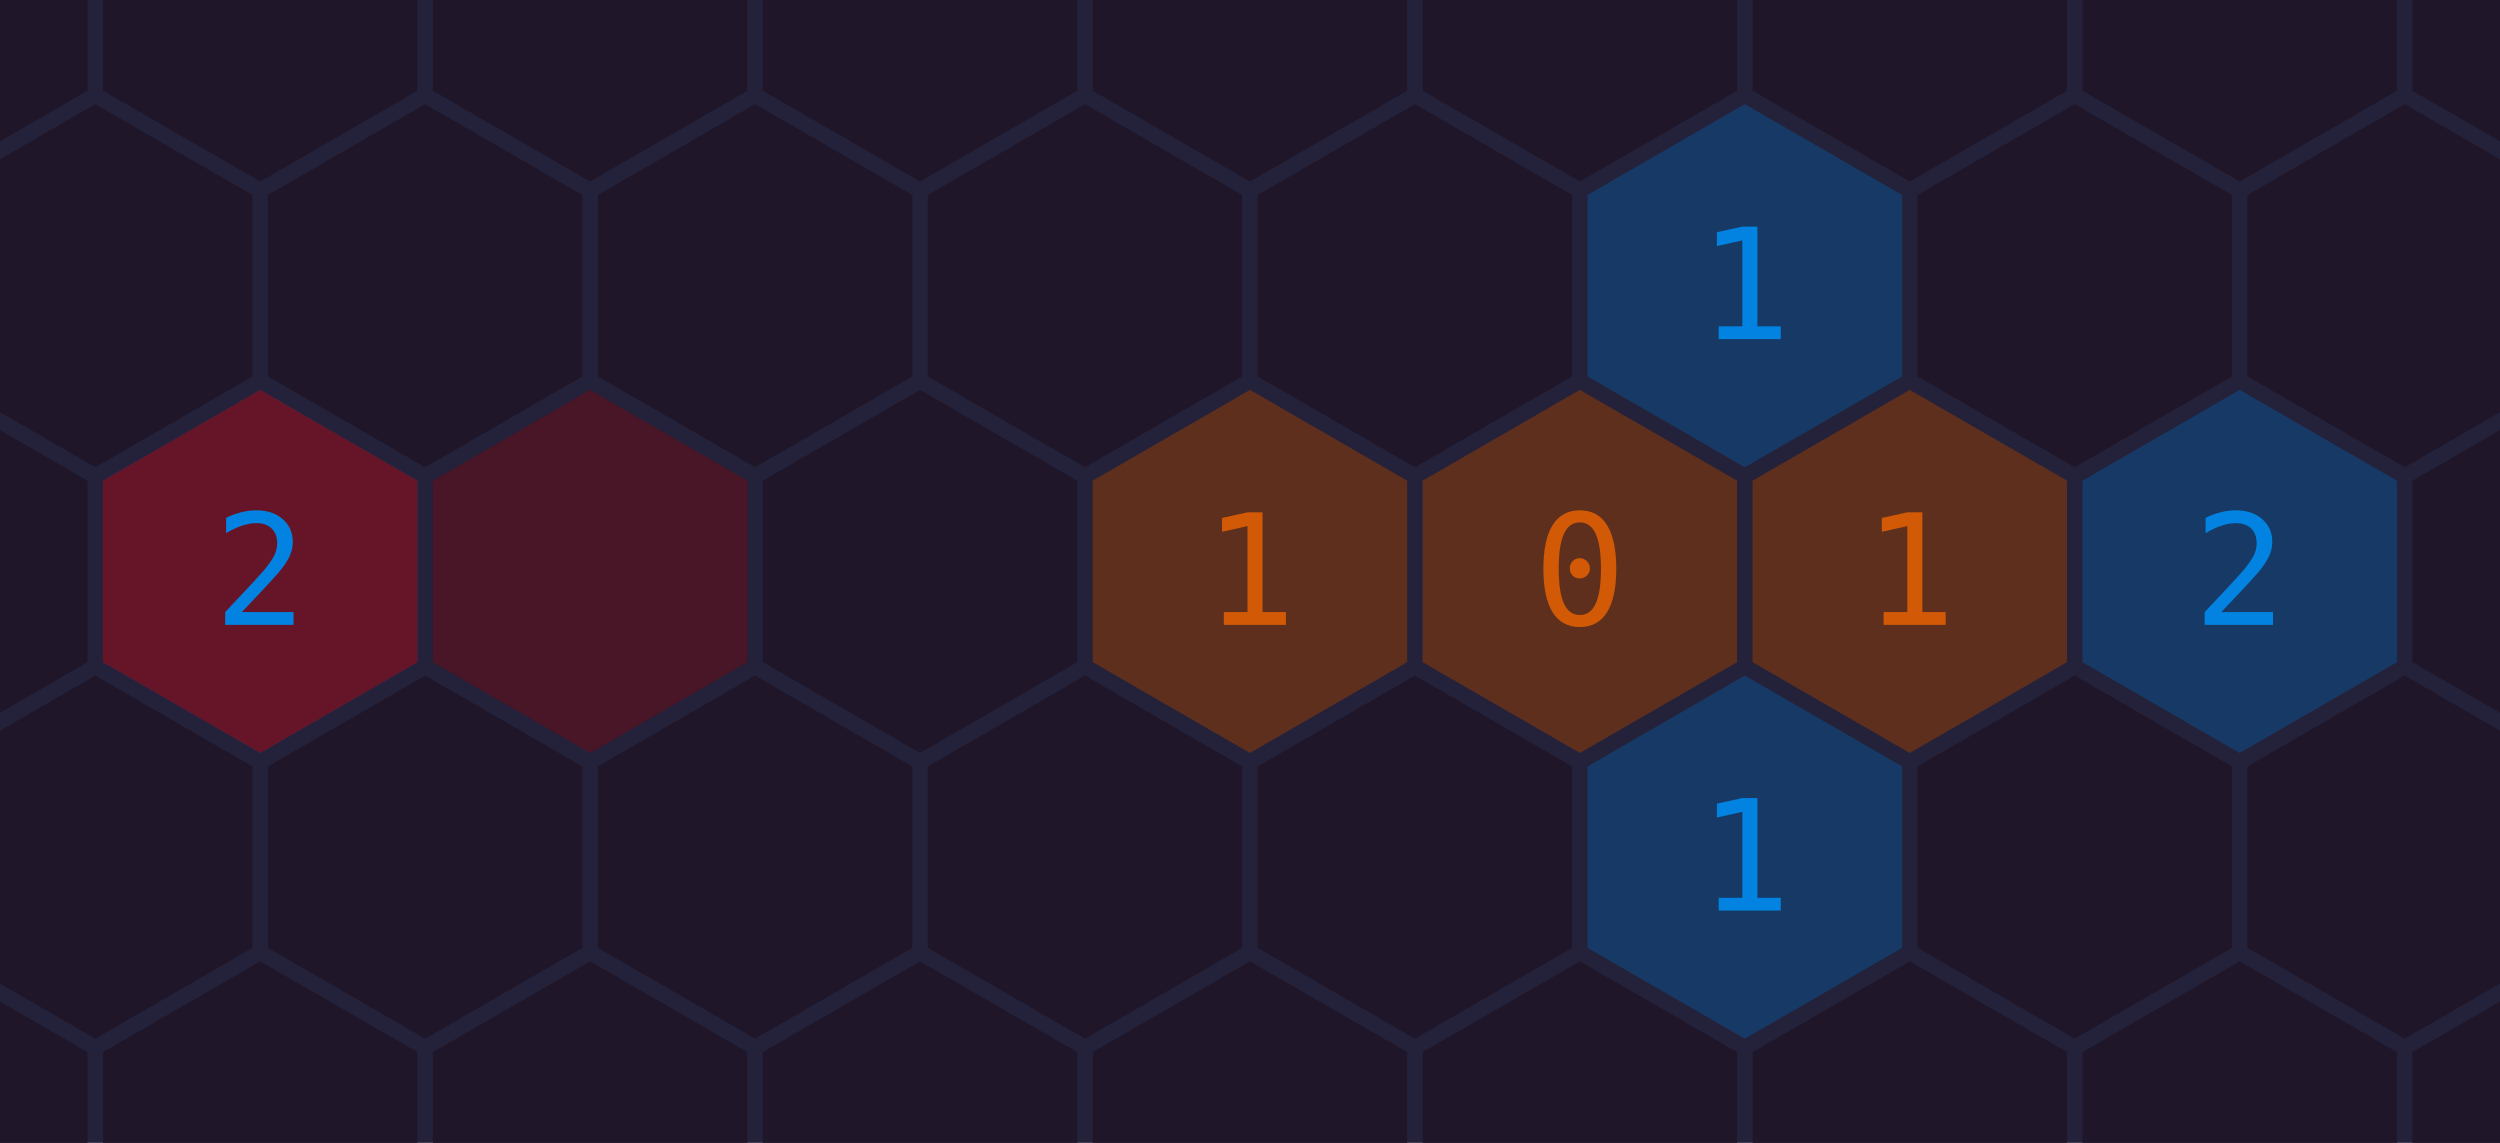
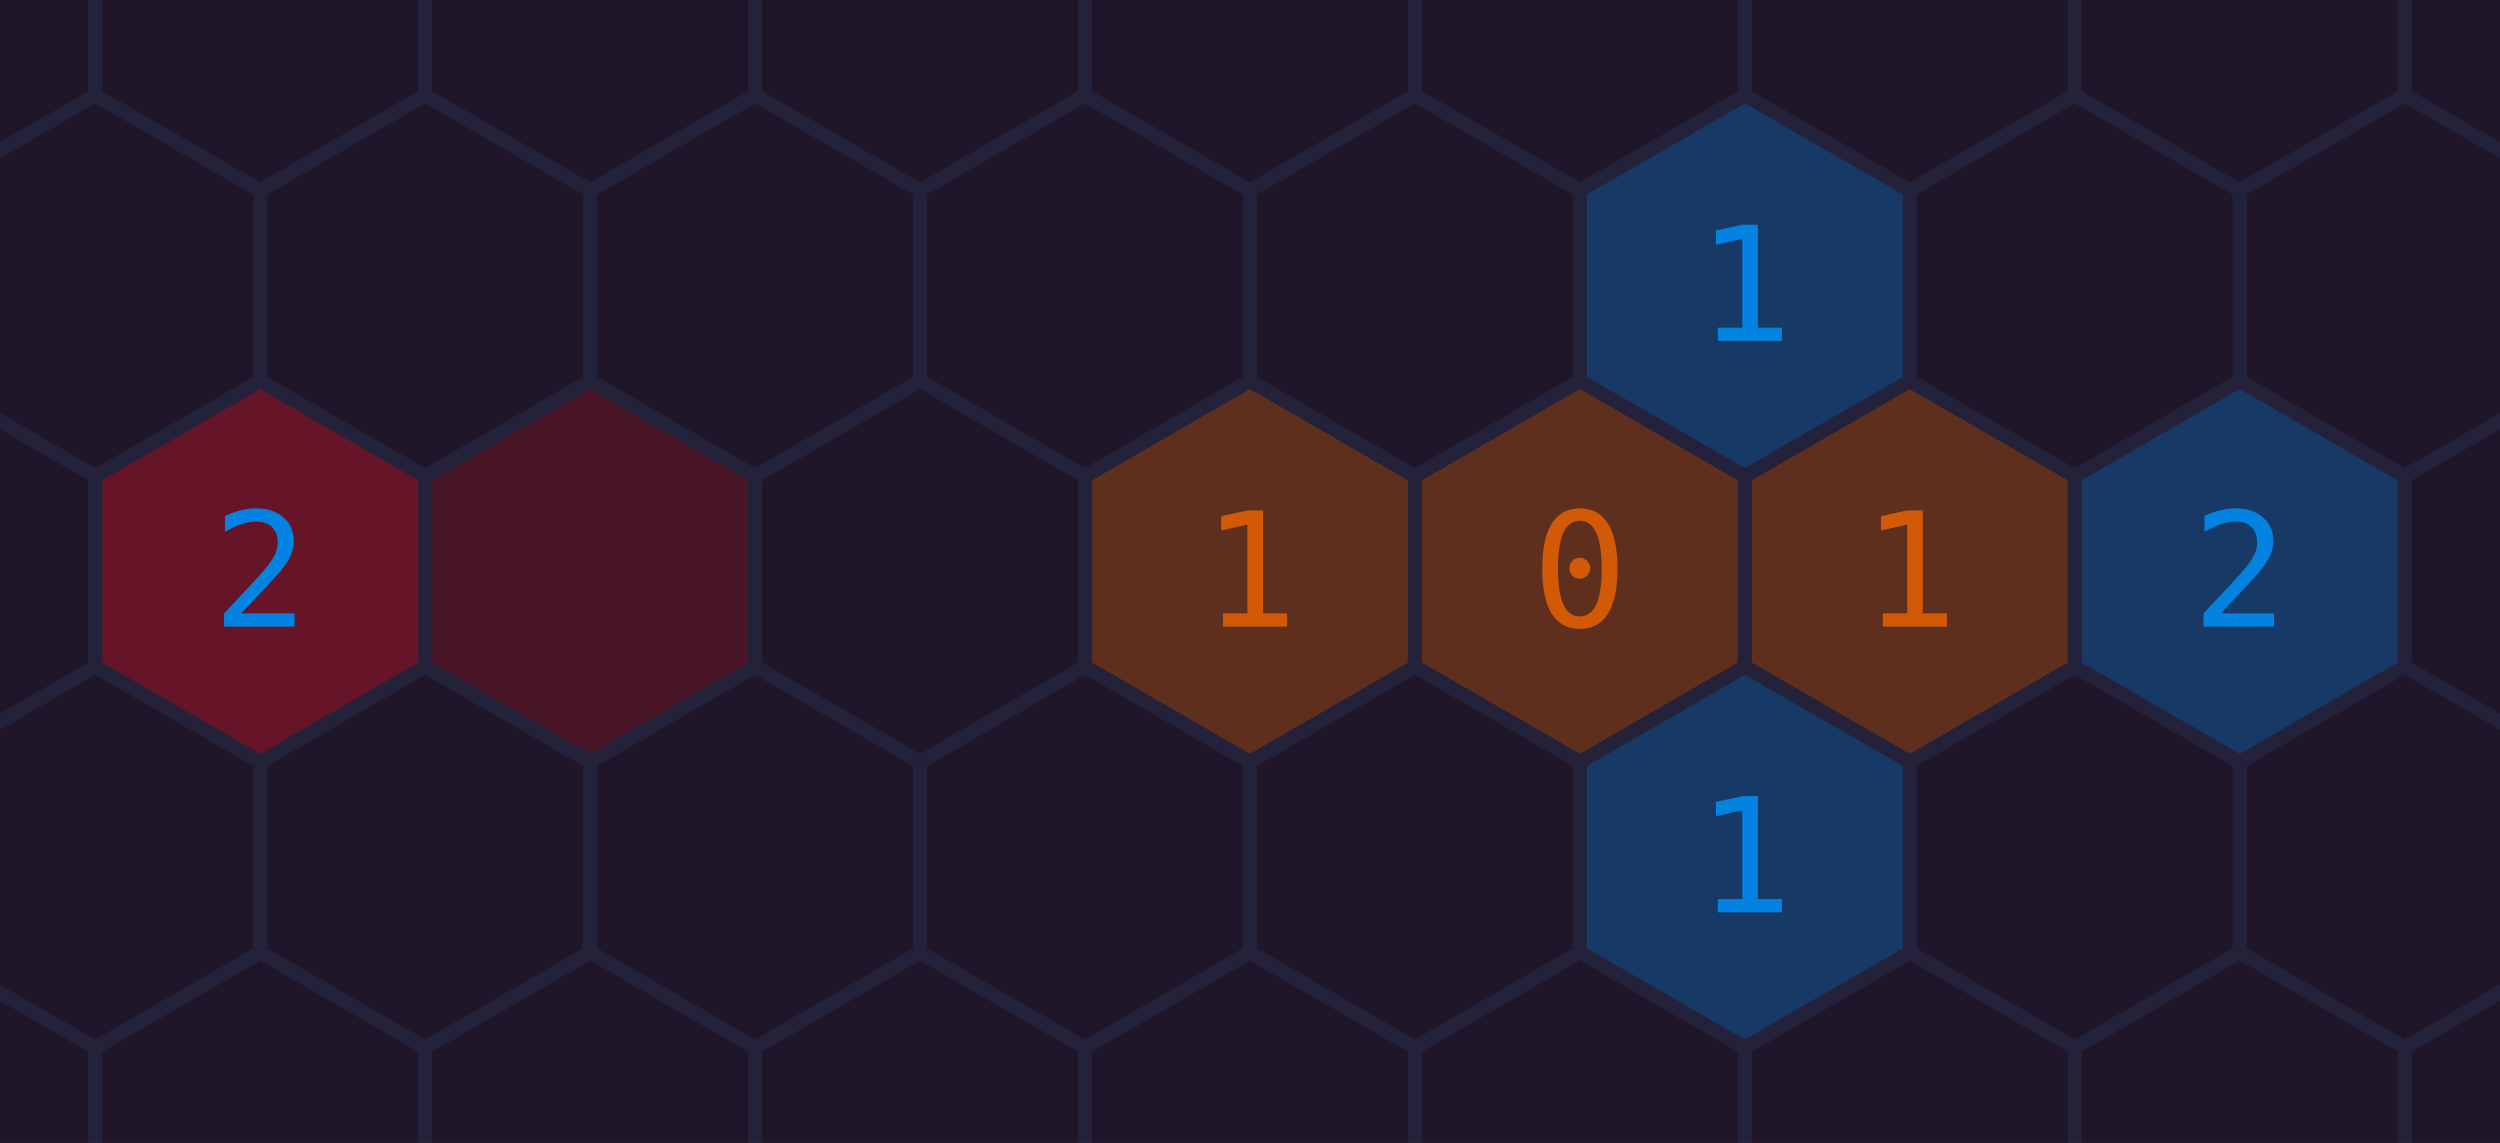
<svg xmlns="http://www.w3.org/2000/svg" viewBox="-530.831 -192.0 840 384">
-   <rect x="-530.831" y="-192.0" width="100%" height="100%" fill="rgba(36, 33, 58, 1.0)" />
+   <rect x="-530.831" y="-192.0" width="100%" height="100%" fill="rgba(31, 23, 41, 1.0)" />
  <defs>
    <mask x="-530.831" y="-192.0" width="100%" height="100%" id="full-mask" mask-type="luminance" maskUnits="userSpaceOnUse">
      <rect x="-530.831" y="-192.0" width="100%" height="100%" fill="rgba(255, 255, 255, 1.0)" />
    </mask>
    <mask x="-530.831" y="-192.0" width="100%" height="100%" id="text-mask" mask-type="luminance" maskUnits="userSpaceOnUse">
      <rect x="-530.831" y="-192.0" width="100%" height="100%" fill="rgba(255, 255, 255, 1.0)" />
-       <text stroke="rgba(51, 51, 51, 1.0)" stroke-width="8.642" stroke-linecap="round" stroke-linejoin="round" font-weight="normal" font-family="consolas, monospace, sans-serif" font-size="51.85px" text-anchor="middle" dominant-baseline="central" x="-443.405" y="0.0">2</text>
-       <text fill="rgba(0, 0, 0, 1.0)" font-weight="normal" font-family="consolas, monospace, sans-serif" font-size="51.85px" text-anchor="middle" dominant-baseline="central" x="-443.405" y="0.0">2</text>
-       <text stroke="rgba(51, 51, 51, 1.0)" stroke-width="8.642" stroke-linecap="round" stroke-linejoin="round" font-weight="normal" font-family="consolas, monospace, sans-serif" font-size="51.85px" text-anchor="middle" dominant-baseline="central" x="-110.851" y="0.0">1</text>
-       <text fill="rgba(0, 0, 0, 1.0)" font-weight="normal" font-family="consolas, monospace, sans-serif" font-size="51.85px" text-anchor="middle" dominant-baseline="central" x="-110.851" y="0.0">1</text>
-       <text stroke="rgba(51, 51, 51, 1.0)" stroke-width="8.642" stroke-linecap="round" stroke-linejoin="round" font-weight="normal" font-family="consolas, monospace, sans-serif" font-size="51.85px" text-anchor="middle" dominant-baseline="central" x="0.0" y="0.0">0</text>
-       <text fill="rgba(0, 0, 0, 1.0)" font-weight="normal" font-family="consolas, monospace, sans-serif" font-size="51.85px" text-anchor="middle" dominant-baseline="central" x="0.0" y="0.0">0</text>
-       <text stroke="rgba(51, 51, 51, 1.0)" stroke-width="8.642" stroke-linecap="round" stroke-linejoin="round" font-weight="normal" font-family="consolas, monospace, sans-serif" font-size="51.85px" text-anchor="middle" dominant-baseline="central" x="55.426" y="96.0">1</text>
-       <text fill="rgba(0, 0, 0, 1.0)" font-weight="normal" font-family="consolas, monospace, sans-serif" font-size="51.85px" text-anchor="middle" dominant-baseline="central" x="55.426" y="96.0">1</text>
-       <text stroke="rgba(51, 51, 51, 1.0)" stroke-width="8.642" stroke-linecap="round" stroke-linejoin="round" font-weight="normal" font-family="consolas, monospace, sans-serif" font-size="51.85px" text-anchor="middle" dominant-baseline="central" x="55.426" y="-96.0">1</text>
-       <text fill="rgba(0, 0, 0, 1.0)" font-weight="normal" font-family="consolas, monospace, sans-serif" font-size="51.85px" text-anchor="middle" dominant-baseline="central" x="55.426" y="-96.0">1</text>
-       <text stroke="rgba(51, 51, 51, 1.0)" stroke-width="8.642" stroke-linecap="round" stroke-linejoin="round" font-weight="normal" font-family="consolas, monospace, sans-serif" font-size="51.85px" text-anchor="middle" dominant-baseline="central" x="110.851" y="0.0">1</text>
-       <text fill="rgba(0, 0, 0, 1.0)" font-weight="normal" font-family="consolas, monospace, sans-serif" font-size="51.85px" text-anchor="middle" dominant-baseline="central" x="110.851" y="0.0">1</text>
-       <text stroke="rgba(51, 51, 51, 1.0)" stroke-width="8.642" stroke-linecap="round" stroke-linejoin="round" font-weight="normal" font-family="consolas, monospace, sans-serif" font-size="51.85px" text-anchor="middle" dominant-baseline="central" x="221.703" y="0.0">2</text>
-       <text fill="rgba(0, 0, 0, 1.0)" font-weight="normal" font-family="consolas, monospace, sans-serif" font-size="51.85px" text-anchor="middle" dominant-baseline="central" x="221.703" y="0.0">2</text>
+       <text stroke="rgba(51, 51, 51, 1.0)" stroke-width="8.925" stroke-linecap="round" stroke-linejoin="round" font-weight="normal" font-family="consolas, monospace, sans-serif" font-size="53.55px" text-anchor="middle" dominant-baseline="central" x="-443.405" y="0.0">2</text>
+       <text fill="rgba(0, 0, 0, 1.0)" font-weight="normal" font-family="consolas, monospace, sans-serif" font-size="53.55px" text-anchor="middle" dominant-baseline="central" x="-443.405" y="0.0">2</text>
+       <text stroke="rgba(51, 51, 51, 1.0)" stroke-width="8.925" stroke-linecap="round" stroke-linejoin="round" font-weight="normal" font-family="consolas, monospace, sans-serif" font-size="53.55px" text-anchor="middle" dominant-baseline="central" x="-110.851" y="0.0">1</text>
+       <text fill="rgba(0, 0, 0, 1.0)" font-weight="normal" font-family="consolas, monospace, sans-serif" font-size="53.55px" text-anchor="middle" dominant-baseline="central" x="-110.851" y="0.0">1</text>
+       <text stroke="rgba(51, 51, 51, 1.0)" stroke-width="8.925" stroke-linecap="round" stroke-linejoin="round" font-weight="normal" font-family="consolas, monospace, sans-serif" font-size="53.55px" text-anchor="middle" dominant-baseline="central" x="0.0" y="0.0">0</text>
+       <text fill="rgba(0, 0, 0, 1.0)" font-weight="normal" font-family="consolas, monospace, sans-serif" font-size="53.55px" text-anchor="middle" dominant-baseline="central" x="0.0" y="0.0">0</text>
+       <text stroke="rgba(51, 51, 51, 1.0)" stroke-width="8.925" stroke-linecap="round" stroke-linejoin="round" font-weight="normal" font-family="consolas, monospace, sans-serif" font-size="53.55px" text-anchor="middle" dominant-baseline="central" x="55.426" y="96.0">1</text>
+       <text fill="rgba(0, 0, 0, 1.0)" font-weight="normal" font-family="consolas, monospace, sans-serif" font-size="53.55px" text-anchor="middle" dominant-baseline="central" x="55.426" y="96.0">1</text>
+       <text stroke="rgba(51, 51, 51, 1.0)" stroke-width="8.925" stroke-linecap="round" stroke-linejoin="round" font-weight="normal" font-family="consolas, monospace, sans-serif" font-size="53.55px" text-anchor="middle" dominant-baseline="central" x="55.426" y="-96.0">1</text>
+       <text fill="rgba(0, 0, 0, 1.0)" font-weight="normal" font-family="consolas, monospace, sans-serif" font-size="53.55px" text-anchor="middle" dominant-baseline="central" x="55.426" y="-96.0">1</text>
+       <text stroke="rgba(51, 51, 51, 1.0)" stroke-width="8.925" stroke-linecap="round" stroke-linejoin="round" font-weight="normal" font-family="consolas, monospace, sans-serif" font-size="53.55px" text-anchor="middle" dominant-baseline="central" x="110.851" y="0.0">1</text>
+       <text fill="rgba(0, 0, 0, 1.0)" font-weight="normal" font-family="consolas, monospace, sans-serif" font-size="53.55px" text-anchor="middle" dominant-baseline="central" x="110.851" y="0.0">1</text>
+       <text stroke="rgba(51, 51, 51, 1.0)" stroke-width="8.925" stroke-linecap="round" stroke-linejoin="round" font-weight="normal" font-family="consolas, monospace, sans-serif" font-size="53.55px" text-anchor="middle" dominant-baseline="central" x="221.703" y="0.0">2</text>
+       <text fill="rgba(0, 0, 0, 1.0)" font-weight="normal" font-family="consolas, monospace, sans-serif" font-size="53.55px" text-anchor="middle" dominant-baseline="central" x="221.703" y="0.0">2</text>
    </mask>
  </defs>
  <g mask="url(#full-mask)">
-     <polygon points="-501.429,161.5 -501.429,222.5 -554.256,253.0 -607.084,222.5 -607.084,161.5 -554.256,131.0" fill="rgba(31, 23, 41, 1.0)" stroke="rgba(0, 0, 0, 0.0)" stroke-width="0.0" />
-     <polygon points="-501.429,-30.5 -501.429,30.5 -554.256,61.0 -607.084,30.5 -607.084,-30.5 -554.256,-61.0" fill="rgba(31, 23, 41, 1.0)" stroke="rgba(0, 0, 0, 0.0)" stroke-width="0.0" />
-     <polygon points="-446.003,65.5 -446.003,126.5 -498.831,157.0 -551.658,126.5 -551.658,65.5 -498.831,35.0" fill="rgba(31, 23, 41, 1.0)" stroke="rgba(0, 0, 0, 0.0)" stroke-width="0.0" />
-     <polygon points="-390.577,161.5 -390.577,222.5 -443.405,253.0 -496.233,222.5 -496.233,161.5 -443.405,131.0" fill="rgba(31, 23, 41, 1.0)" stroke="rgba(0, 0, 0, 0.0)" stroke-width="0.0" />
-     <polygon points="-501.429,-222.5 -501.429,-161.5 -554.256,-131.0 -607.084,-161.5 -607.084,-222.5 -554.256,-253.0" fill="rgba(31, 23, 41, 1.0)" stroke="rgba(0, 0, 0, 0.0)" stroke-width="0.0" />
-     <polygon points="-446.003,-126.5 -446.003,-65.5 -498.831,-35.0 -551.658,-65.5 -551.658,-126.5 -498.831,-157.0" fill="rgba(31, 23, 41, 1.0)" stroke="rgba(0, 0, 0, 0.0)" stroke-width="0.0" />
-     <polygon points="-390.577,-30.5 -390.577,30.5 -443.405,61.0 -496.233,30.5 -496.233,-30.5 -443.405,-61.0" fill="rgba(22, 58, 101, 1.0)" stroke="rgba(0, 0, 0, 0.0)" stroke-width="0.0" />
-     <polygon points="-390.577,-30.5 -390.577,30.5 -443.405,61.0 -496.233,30.5 -496.233,-30.5 -443.405,-61.0" fill="rgba(101, 21, 39, 1.0)" stroke="rgba(0, 0, 0, 0.0)" stroke-width="0.0" />
-     <circle cx="-443.405" cy="0.0" fill="rgba(0, 0, 0, 0.0)" r="0.0" mask="url(#text-mask)" />
-     <text fill="rgba(3, 131, 225, 1.0)" font-weight="normal" font-family="consolas, monospace, sans-serif" font-size="51.85px" text-anchor="middle" dominant-baseline="central" x="-443.405" y="0.0">2</text>
-     <polygon points="-335.152,65.5 -335.152,126.5 -387.979,157.0 -440.807,126.5 -440.807,65.5 -387.979,35.0" fill="rgba(31, 23, 41, 1.0)" stroke="rgba(0, 0, 0, 0.0)" stroke-width="0.0" />
-     <polygon points="-279.726,161.5 -279.726,222.5 -332.554,253.0 -385.381,222.5 -385.381,161.5 -332.554,131.0" fill="rgba(31, 23, 41, 1.0)" stroke="rgba(0, 0, 0, 0.0)" stroke-width="0.0" />
-     <polygon points="-390.577,-222.5 -390.577,-161.5 -443.405,-131.0 -496.233,-161.5 -496.233,-222.5 -443.405,-253.0" fill="rgba(31, 23, 41, 1.0)" stroke="rgba(0, 0, 0, 0.0)" stroke-width="0.0" />
-     <polygon points="-335.152,-126.5 -335.152,-65.5 -387.979,-35.0 -440.807,-65.5 -440.807,-126.5 -387.979,-157.0" fill="rgba(31, 23, 41, 1.0)" stroke="rgba(0, 0, 0, 0.0)" stroke-width="0.0" />
-     <polygon points="-279.726,-30.5 -279.726,30.5 -332.554,61.0 -385.381,30.5 -385.381,-30.5 -332.554,-61.0" fill="rgba(31, 23, 41, 1.0)" stroke="rgba(0, 0, 0, 0.0)" stroke-width="0.0" />
-     <polygon points="-279.726,-30.5 -279.726,30.5 -332.554,61.0 -385.381,30.5 -385.381,-30.5 -332.554,-61.0" fill="rgba(73, 22, 40, 1.0)" stroke="rgba(0, 0, 0, 0.0)" stroke-width="0.0" />
-     <polygon points="-224.301,65.5 -224.301,126.5 -277.128,157.0 -329.956,126.5 -329.956,65.5 -277.128,35.0" fill="rgba(31, 23, 41, 1.0)" stroke="rgba(0, 0, 0, 0.0)" stroke-width="0.0" />
-     <polygon points="-168.875,161.5 -168.875,222.5 -221.703,253.0 -274.53,222.5 -274.53,161.5 -221.703,131.0" fill="rgba(31, 23, 41, 1.0)" stroke="rgba(0, 0, 0, 0.0)" stroke-width="0.0" />
-     <polygon points="-279.726,-222.5 -279.726,-161.5 -332.554,-131.0 -385.381,-161.5 -385.381,-222.5 -332.554,-253.0" fill="rgba(31, 23, 41, 1.0)" stroke="rgba(0, 0, 0, 0.0)" stroke-width="0.0" />
-     <polygon points="-224.301,-126.5 -224.301,-65.5 -277.128,-35.0 -329.956,-65.5 -329.956,-126.5 -277.128,-157.0" fill="rgba(31, 23, 41, 1.0)" stroke="rgba(0, 0, 0, 0.0)" stroke-width="0.0" />
-     <polygon points="-168.875,-30.5 -168.875,30.5 -221.703,61.0 -274.53,30.5 -274.53,-30.5 -221.703,-61.0" fill="rgba(31, 23, 41, 1.0)" stroke="rgba(0, 0, 0, 0.0)" stroke-width="0.0" />
-     <polygon points="-113.449,65.5 -113.449,126.5 -166.277,157.0 -219.104,126.5 -219.104,65.5 -166.277,35.0" fill="rgba(31, 23, 41, 1.0)" stroke="rgba(0, 0, 0, 0.0)" stroke-width="0.0" />
-     <polygon points="-58.024,161.5 -58.024,222.5 -110.851,253.0 -163.679,222.5 -163.679,161.5 -110.851,131.0" fill="rgba(31, 23, 41, 1.0)" stroke="rgba(0, 0, 0, 0.0)" stroke-width="0.0" />
-     <polygon points="-168.875,-222.5 -168.875,-161.5 -221.703,-131.0 -274.53,-161.5 -274.53,-222.5 -221.703,-253.0" fill="rgba(31, 23, 41, 1.0)" stroke="rgba(0, 0, 0, 0.0)" stroke-width="0.0" />
-     <polygon points="-113.449,-126.5 -113.449,-65.5 -166.277,-35.0 -219.104,-65.5 -219.104,-126.5 -166.277,-157.0" fill="rgba(31, 23, 41, 1.0)" stroke="rgba(0, 0, 0, 0.0)" stroke-width="0.0" />
-     <polygon points="-58.024,-30.5 -58.024,30.5 -110.851,61.0 -163.679,30.5 -163.679,-30.5 -110.851,-61.0" fill="rgba(94, 47, 29, 1.0)" stroke="rgba(0, 0, 0, 0.0)" stroke-width="0.0" />
-     <text fill="rgba(210, 90, 6, 1.0)" font-weight="normal" font-family="consolas, monospace, sans-serif" font-size="51.85px" text-anchor="middle" dominant-baseline="central" x="-110.851" y="0.0">1</text>
-     <polygon points="-2.598,65.5 -2.598,126.5 -55.426,157.0 -108.253,126.5 -108.253,65.5 -55.426,35.0" fill="rgba(31, 23, 41, 1.0)" stroke="rgba(0, 0, 0, 0.0)" stroke-width="0.0" />
-     <polygon points="52.828,161.5 52.828,222.5 3.7351727373994275E-15,253.0 -52.828,222.5 -52.828,161.5 -1.1205518212198282E-14,131.0" fill="rgba(31, 23, 41, 1.0)" stroke="rgba(0, 0, 0, 0.0)" stroke-width="0.0" />
-     <polygon points="-58.024,-222.5 -58.024,-161.5 -110.851,-131.0 -163.679,-161.5 -163.679,-222.5 -110.851,-253.0" fill="rgba(31, 23, 41, 1.0)" stroke="rgba(0, 0, 0, 0.0)" stroke-width="0.0" />
-     <polygon points="-2.598,-126.5 -2.598,-65.5 -55.426,-35.0 -108.253,-65.5 -108.253,-126.5 -55.426,-157.0" fill="rgba(31, 23, 41, 1.0)" stroke="rgba(0, 0, 0, 0.0)" stroke-width="0.0" />
-     <polygon points="52.828,-30.5 52.828,30.5 3.7351727373994275E-15,61.0 -52.828,30.5 -52.828,-30.5 -1.1205518212198282E-14,-61.0" fill="rgba(94, 47, 29, 1.0)" stroke="rgba(0, 0, 0, 0.0)" stroke-width="0.0" />
-     <text fill="rgba(210, 90, 6, 1.0)" font-weight="normal" font-family="consolas, monospace, sans-serif" font-size="51.85px" text-anchor="middle" dominant-baseline="central" x="0.0" y="0.0">0</text>
-     <polygon points="108.253,65.5 108.253,126.5 55.426,157.0 2.598,126.5 2.598,65.5 55.426,35.0" fill="rgba(22, 58, 101, 1.0)" stroke="rgba(0, 0, 0, 0.0)" stroke-width="0.0" />
-     <text fill="rgba(3, 131, 225, 1.0)" font-weight="normal" font-family="consolas, monospace, sans-serif" font-size="51.85px" text-anchor="middle" dominant-baseline="central" x="55.426" y="96.0">1</text>
-     <polygon points="163.679,161.5 163.679,222.5 110.851,253.0 58.024,222.5 58.024,161.5 110.851,131.0" fill="rgba(31, 23, 41, 1.0)" stroke="rgba(0, 0, 0, 0.0)" stroke-width="0.0" />
-     <polygon points="52.828,-222.5 52.828,-161.5 3.7351727373994275E-15,-131.0 -52.828,-161.5 -52.828,-222.5 -1.1205518212198282E-14,-253.0" fill="rgba(31, 23, 41, 1.0)" stroke="rgba(0, 0, 0, 0.0)" stroke-width="0.0" />
-     <polygon points="108.253,-126.5 108.253,-65.5 55.426,-35.0 2.598,-65.5 2.598,-126.5 55.426,-157.0" fill="rgba(22, 58, 101, 1.0)" stroke="rgba(0, 0, 0, 0.0)" stroke-width="0.0" />
-     <text fill="rgba(3, 131, 225, 1.0)" font-weight="normal" font-family="consolas, monospace, sans-serif" font-size="51.85px" text-anchor="middle" dominant-baseline="central" x="55.426" y="-96.0">1</text>
-     <polygon points="163.679,-30.5 163.679,30.5 110.851,61.0 58.024,30.5 58.024,-30.5 110.851,-61.0" fill="rgba(94, 47, 29, 1.0)" stroke="rgba(0, 0, 0, 0.0)" stroke-width="0.0" />
-     <text fill="rgba(210, 90, 6, 1.0)" font-weight="normal" font-family="consolas, monospace, sans-serif" font-size="51.85px" text-anchor="middle" dominant-baseline="central" x="110.851" y="0.0">1</text>
-     <polygon points="219.104,65.5 219.104,126.5 166.277,157.0 113.449,126.5 113.449,65.5 166.277,35.0" fill="rgba(31, 23, 41, 1.0)" stroke="rgba(0, 0, 0, 0.0)" stroke-width="0.0" />
-     <polygon points="274.53,161.5 274.53,222.5 221.703,253.0 168.875,222.5 168.875,161.5 221.703,131.0" fill="rgba(31, 23, 41, 1.0)" stroke="rgba(0, 0, 0, 0.0)" stroke-width="0.0" />
-     <polygon points="163.679,-222.5 163.679,-161.5 110.851,-131.0 58.024,-161.5 58.024,-222.5 110.851,-253.0" fill="rgba(31, 23, 41, 1.0)" stroke="rgba(0, 0, 0, 0.0)" stroke-width="0.0" />
-     <polygon points="219.104,-126.5 219.104,-65.5 166.277,-35.0 113.449,-65.5 113.449,-126.5 166.277,-157.0" fill="rgba(31, 23, 41, 1.0)" stroke="rgba(0, 0, 0, 0.0)" stroke-width="0.0" />
-     <polygon points="274.53,-30.5 274.53,30.5 221.703,61.0 168.875,30.5 168.875,-30.5 221.703,-61.0" fill="rgba(22, 58, 101, 1.0)" stroke="rgba(0, 0, 0, 0.0)" stroke-width="0.0" />
-     <text fill="rgba(3, 131, 225, 1.0)" font-weight="normal" font-family="consolas, monospace, sans-serif" font-size="51.85px" text-anchor="middle" dominant-baseline="central" x="221.703" y="0.0">2</text>
-     <polygon points="329.956,65.5 329.956,126.5 277.128,157.0 224.301,126.5 224.301,65.5 277.128,35.0" fill="rgba(31, 23, 41, 1.0)" stroke="rgba(0, 0, 0, 0.0)" stroke-width="0.0" />
-     <polygon points="385.381,161.5 385.381,222.5 332.554,253.0 279.726,222.5 279.726,161.5 332.554,131.0" fill="rgba(31, 23, 41, 1.0)" stroke="rgba(0, 0, 0, 0.0)" stroke-width="0.0" />
-     <polygon points="274.53,-222.5 274.53,-161.5 221.703,-131.0 168.875,-161.5 168.875,-222.5 221.703,-253.0" fill="rgba(31, 23, 41, 1.0)" stroke="rgba(0, 0, 0, 0.0)" stroke-width="0.0" />
-     <polygon points="329.956,-126.5 329.956,-65.5 277.128,-35.0 224.301,-65.5 224.301,-126.5 277.128,-157.0" fill="rgba(31, 23, 41, 1.0)" stroke="rgba(0, 0, 0, 0.0)" stroke-width="0.0" />
-     <polygon points="385.381,-30.5 385.381,30.5 332.554,61.0 279.726,30.5 279.726,-30.5 332.554,-61.0" fill="rgba(31, 23, 41, 1.0)" stroke="rgba(0, 0, 0, 0.0)" stroke-width="0.0" />
-     <polygon points="385.381,-222.5 385.381,-161.5 332.554,-131.0 279.726,-161.5 279.726,-222.5 332.554,-253.0" fill="rgba(31, 23, 41, 1.0)" stroke="rgba(0, 0, 0, 0.0)" stroke-width="0.0" />
+     <polygon points="-499.697,160.5 -499.697,223.5 -554.256,255.0 -608.816,223.5 -608.816,160.5 -554.256,129.0" fill="rgba(31, 23, 41, 1.0)" stroke="rgba(36, 33, 58, 1.0)" stroke-width="3.0" />
+     <polygon points="-499.697,-31.5 -499.697,31.5 -554.256,63.0 -608.816,31.5 -608.816,-31.5 -554.256,-63.0" fill="rgba(31, 23, 41, 1.0)" stroke="rgba(36, 33, 58, 1.0)" stroke-width="3.0" />
+     <polygon points="-444.271,64.5 -444.271,127.5 -498.831,159.0 -553.39,127.5 -553.39,64.5 -498.831,33.0" fill="rgba(31, 23, 41, 1.0)" stroke="rgba(36, 33, 58, 1.0)" stroke-width="3.0" />
+     <polygon points="-388.845,160.5 -388.845,223.5 -443.405,255.0 -497.965,223.5 -497.965,160.5 -443.405,129.0" fill="rgba(31, 23, 41, 1.0)" stroke="rgba(36, 33, 58, 1.0)" stroke-width="3.0" />
+     <polygon points="-499.697,-223.5 -499.697,-160.5 -554.256,-129.0 -608.816,-160.5 -608.816,-223.5 -554.256,-255.0" fill="rgba(31, 23, 41, 1.0)" stroke="rgba(36, 33, 58, 1.0)" stroke-width="3.0" />
+     <polygon points="-444.271,-127.5 -444.271,-64.5 -498.831,-33.0 -553.39,-64.5 -553.39,-127.5 -498.831,-159.0" fill="rgba(31, 23, 41, 1.0)" stroke="rgba(36, 33, 58, 1.0)" stroke-width="3.0" />
+     <polygon points="-388.845,-31.5 -388.845,31.5 -443.405,63.0 -497.965,31.5 -497.965,-31.5 -443.405,-63.0" fill="rgba(101, 21, 39, 1.0)" stroke="rgba(36, 33, 58, 1.0)" stroke-width="3.0" />
+     <circle cx="-443.405" cy="0.0" fill="rgba(0, 0, 0, 0.0)" r="12.0" mask="url(#text-mask)" />
+     <text fill="rgba(3, 131, 225, 1.0)" font-weight="normal" font-family="consolas, monospace, sans-serif" font-size="53.55px" text-anchor="middle" dominant-baseline="central" x="-443.405" y="0.0">2</text>
+     <polygon points="-333.42,64.5 -333.42,127.5 -387.979,159.0 -442.539,127.5 -442.539,64.5 -387.979,33.0" fill="rgba(31, 23, 41, 1.0)" stroke="rgba(36, 33, 58, 1.0)" stroke-width="3.0" />
+     <polygon points="-277.994,160.5 -277.994,223.5 -332.554,255.0 -387.113,223.5 -387.113,160.5 -332.554,129.0" fill="rgba(31, 23, 41, 1.0)" stroke="rgba(36, 33, 58, 1.0)" stroke-width="3.0" />
+     <polygon points="-388.845,-223.5 -388.845,-160.5 -443.405,-129.0 -497.965,-160.5 -497.965,-223.5 -443.405,-255.0" fill="rgba(31, 23, 41, 1.0)" stroke="rgba(36, 33, 58, 1.0)" stroke-width="3.0" />
+     <polygon points="-333.42,-127.5 -333.42,-64.5 -387.979,-33.0 -442.539,-64.5 -442.539,-127.5 -387.979,-159.0" fill="rgba(31, 23, 41, 1.0)" stroke="rgba(36, 33, 58, 1.0)" stroke-width="3.0" />
+     <polygon points="-277.994,-31.5 -277.994,31.5 -332.554,63.0 -387.113,31.5 -387.113,-31.5 -332.554,-63.0" fill="rgba(73, 22, 40, 1.0)" stroke="rgba(36, 33, 58, 1.0)" stroke-width="3.0" />
+     <polygon points="-222.569,64.5 -222.569,127.5 -277.128,159.0 -331.688,127.5 -331.688,64.5 -277.128,33.0" fill="rgba(31, 23, 41, 1.0)" stroke="rgba(36, 33, 58, 1.0)" stroke-width="3.0" />
+     <polygon points="-167.143,160.5 -167.143,223.5 -221.703,255.0 -276.262,223.5 -276.262,160.5 -221.703,129.0" fill="rgba(31, 23, 41, 1.0)" stroke="rgba(36, 33, 58, 1.0)" stroke-width="3.0" />
+     <polygon points="-277.994,-223.5 -277.994,-160.5 -332.554,-129.0 -387.113,-160.5 -387.113,-223.5 -332.554,-255.0" fill="rgba(31, 23, 41, 1.0)" stroke="rgba(36, 33, 58, 1.0)" stroke-width="3.0" />
+     <polygon points="-222.569,-127.5 -222.569,-64.5 -277.128,-33.0 -331.688,-64.5 -331.688,-127.5 -277.128,-159.0" fill="rgba(31, 23, 41, 1.0)" stroke="rgba(36, 33, 58, 1.0)" stroke-width="3.0" />
+     <polygon points="-167.143,-31.5 -167.143,31.5 -221.703,63.0 -276.262,31.5 -276.262,-31.5 -221.703,-63.0" fill="rgba(31, 23, 41, 1.0)" stroke="rgba(36, 33, 58, 1.0)" stroke-width="3.0" />
+     <polygon points="-111.717,64.5 -111.717,127.5 -166.277,159.0 -220.836,127.5 -220.836,64.5 -166.277,33.0" fill="rgba(31, 23, 41, 1.0)" stroke="rgba(36, 33, 58, 1.0)" stroke-width="3.0" />
+     <polygon points="-56.292,160.5 -56.292,223.5 -110.851,255.0 -165.411,223.5 -165.411,160.5 -110.851,129.0" fill="rgba(31, 23, 41, 1.0)" stroke="rgba(36, 33, 58, 1.0)" stroke-width="3.0" />
+     <polygon points="-167.143,-223.5 -167.143,-160.5 -221.703,-129.0 -276.262,-160.5 -276.262,-223.5 -221.703,-255.0" fill="rgba(31, 23, 41, 1.0)" stroke="rgba(36, 33, 58, 1.0)" stroke-width="3.0" />
+     <polygon points="-111.717,-127.5 -111.717,-64.5 -166.277,-33.0 -220.836,-64.5 -220.836,-127.5 -166.277,-159.0" fill="rgba(31, 23, 41, 1.0)" stroke="rgba(36, 33, 58, 1.0)" stroke-width="3.0" />
+     <polygon points="-56.292,-31.5 -56.292,31.5 -110.851,63.0 -165.411,31.5 -165.411,-31.5 -110.851,-63.0" fill="rgba(94, 47, 29, 1.0)" stroke="rgba(36, 33, 58, 1.0)" stroke-width="3.0" />
+     <text fill="rgba(210, 90, 6, 1.0)" font-weight="normal" font-family="consolas, monospace, sans-serif" font-size="53.55px" text-anchor="middle" dominant-baseline="central" x="-110.851" y="0.0">1</text>
+     <polygon points="-0.866,64.5 -0.866,127.5 -55.426,159.0 -109.985,127.5 -109.985,64.5 -55.426,33.0" fill="rgba(31, 23, 41, 1.0)" stroke="rgba(36, 33, 58, 1.0)" stroke-width="3.0" />
+     <polygon points="54.56,160.5 54.56,223.5 3.857637417314163E-15,255.0 -54.56,223.5 -54.56,160.5 -1.1572912251942487E-14,129.0" fill="rgba(31, 23, 41, 1.0)" stroke="rgba(36, 33, 58, 1.0)" stroke-width="3.0" />
+     <polygon points="-56.292,-223.5 -56.292,-160.5 -110.851,-129.0 -165.411,-160.5 -165.411,-223.5 -110.851,-255.0" fill="rgba(31, 23, 41, 1.0)" stroke="rgba(36, 33, 58, 1.0)" stroke-width="3.0" />
+     <polygon points="-0.866,-127.5 -0.866,-64.5 -55.426,-33.0 -109.985,-64.5 -109.985,-127.5 -55.426,-159.0" fill="rgba(31, 23, 41, 1.0)" stroke="rgba(36, 33, 58, 1.0)" stroke-width="3.0" />
+     <polygon points="54.56,-31.5 54.56,31.5 3.857637417314163E-15,63.0 -54.56,31.5 -54.56,-31.5 -1.1572912251942487E-14,-63.0" fill="rgba(94, 47, 29, 1.0)" stroke="rgba(36, 33, 58, 1.0)" stroke-width="3.0" />
+     <text fill="rgba(210, 90, 6, 1.0)" font-weight="normal" font-family="consolas, monospace, sans-serif" font-size="53.55px" text-anchor="middle" dominant-baseline="central" x="0.0" y="0.0">0</text>
+     <polygon points="109.985,64.5 109.985,127.5 55.426,159.0 0.866,127.5 0.866,64.5 55.426,33.0" fill="rgba(22, 58, 101, 1.0)" stroke="rgba(36, 33, 58, 1.0)" stroke-width="3.0" />
+     <text fill="rgba(3, 131, 225, 1.0)" font-weight="normal" font-family="consolas, monospace, sans-serif" font-size="53.55px" text-anchor="middle" dominant-baseline="central" x="55.426" y="96.0">1</text>
+     <polygon points="165.411,160.5 165.411,223.5 110.851,255.0 56.292,223.5 56.292,160.5 110.851,129.0" fill="rgba(31, 23, 41, 1.0)" stroke="rgba(36, 33, 58, 1.0)" stroke-width="3.0" />
+     <polygon points="54.56,-223.5 54.56,-160.5 3.857637417314163E-15,-129.0 -54.56,-160.5 -54.56,-223.5 -1.1572912251942487E-14,-255.0" fill="rgba(31, 23, 41, 1.0)" stroke="rgba(36, 33, 58, 1.0)" stroke-width="3.0" />
+     <polygon points="109.985,-127.5 109.985,-64.5 55.426,-33.0 0.866,-64.5 0.866,-127.5 55.426,-159.0" fill="rgba(22, 58, 101, 1.0)" stroke="rgba(36, 33, 58, 1.0)" stroke-width="3.0" />
+     <text fill="rgba(3, 131, 225, 1.0)" font-weight="normal" font-family="consolas, monospace, sans-serif" font-size="53.55px" text-anchor="middle" dominant-baseline="central" x="55.426" y="-96.0">1</text>
+     <polygon points="165.411,-31.5 165.411,31.5 110.851,63.0 56.292,31.5 56.292,-31.5 110.851,-63.0" fill="rgba(94, 47, 29, 1.0)" stroke="rgba(36, 33, 58, 1.0)" stroke-width="3.0" />
+     <text fill="rgba(210, 90, 6, 1.0)" font-weight="normal" font-family="consolas, monospace, sans-serif" font-size="53.55px" text-anchor="middle" dominant-baseline="central" x="110.851" y="0.0">1</text>
+     <polygon points="220.836,64.5 220.836,127.5 166.277,159.0 111.717,127.5 111.717,64.5 166.277,33.0" fill="rgba(31, 23, 41, 1.0)" stroke="rgba(36, 33, 58, 1.0)" stroke-width="3.0" />
+     <polygon points="276.262,160.5 276.262,223.5 221.703,255.0 167.143,223.5 167.143,160.5 221.703,129.0" fill="rgba(31, 23, 41, 1.0)" stroke="rgba(36, 33, 58, 1.0)" stroke-width="3.0" />
+     <polygon points="165.411,-223.5 165.411,-160.5 110.851,-129.0 56.292,-160.5 56.292,-223.5 110.851,-255.0" fill="rgba(31, 23, 41, 1.0)" stroke="rgba(36, 33, 58, 1.0)" stroke-width="3.0" />
+     <polygon points="220.836,-127.5 220.836,-64.5 166.277,-33.0 111.717,-64.5 111.717,-127.5 166.277,-159.0" fill="rgba(31, 23, 41, 1.0)" stroke="rgba(36, 33, 58, 1.0)" stroke-width="3.0" />
+     <polygon points="276.262,-31.5 276.262,31.5 221.703,63.0 167.143,31.5 167.143,-31.5 221.703,-63.0" fill="rgba(22, 58, 101, 1.0)" stroke="rgba(36, 33, 58, 1.0)" stroke-width="3.0" />
+     <text fill="rgba(3, 131, 225, 1.0)" font-weight="normal" font-family="consolas, monospace, sans-serif" font-size="53.55px" text-anchor="middle" dominant-baseline="central" x="221.703" y="0.0">2</text>
+     <polygon points="331.688,64.5 331.688,127.5 277.128,159.0 222.569,127.5 222.569,64.5 277.128,33.0" fill="rgba(31, 23, 41, 1.0)" stroke="rgba(36, 33, 58, 1.0)" stroke-width="3.0" />
+     <polygon points="387.113,160.5 387.113,223.5 332.554,255.0 277.994,223.5 277.994,160.5 332.554,129.0" fill="rgba(31, 23, 41, 1.0)" stroke="rgba(36, 33, 58, 1.0)" stroke-width="3.0" />
+     <polygon points="276.262,-223.5 276.262,-160.5 221.703,-129.0 167.143,-160.5 167.143,-223.5 221.703,-255.0" fill="rgba(31, 23, 41, 1.0)" stroke="rgba(36, 33, 58, 1.0)" stroke-width="3.0" />
+     <polygon points="331.688,-127.5 331.688,-64.5 277.128,-33.0 222.569,-64.5 222.569,-127.5 277.128,-159.0" fill="rgba(31, 23, 41, 1.0)" stroke="rgba(36, 33, 58, 1.0)" stroke-width="3.0" />
+     <polygon points="387.113,-31.5 387.113,31.5 332.554,63.0 277.994,31.5 277.994,-31.5 332.554,-63.0" fill="rgba(31, 23, 41, 1.0)" stroke="rgba(36, 33, 58, 1.0)" stroke-width="3.0" />
+     <polygon points="387.113,-223.5 387.113,-160.5 332.554,-129.0 277.994,-160.5 277.994,-223.5 332.554,-255.0" fill="rgba(31, 23, 41, 1.0)" stroke="rgba(36, 33, 58, 1.0)" stroke-width="3.0" />
  </g>
</svg>
